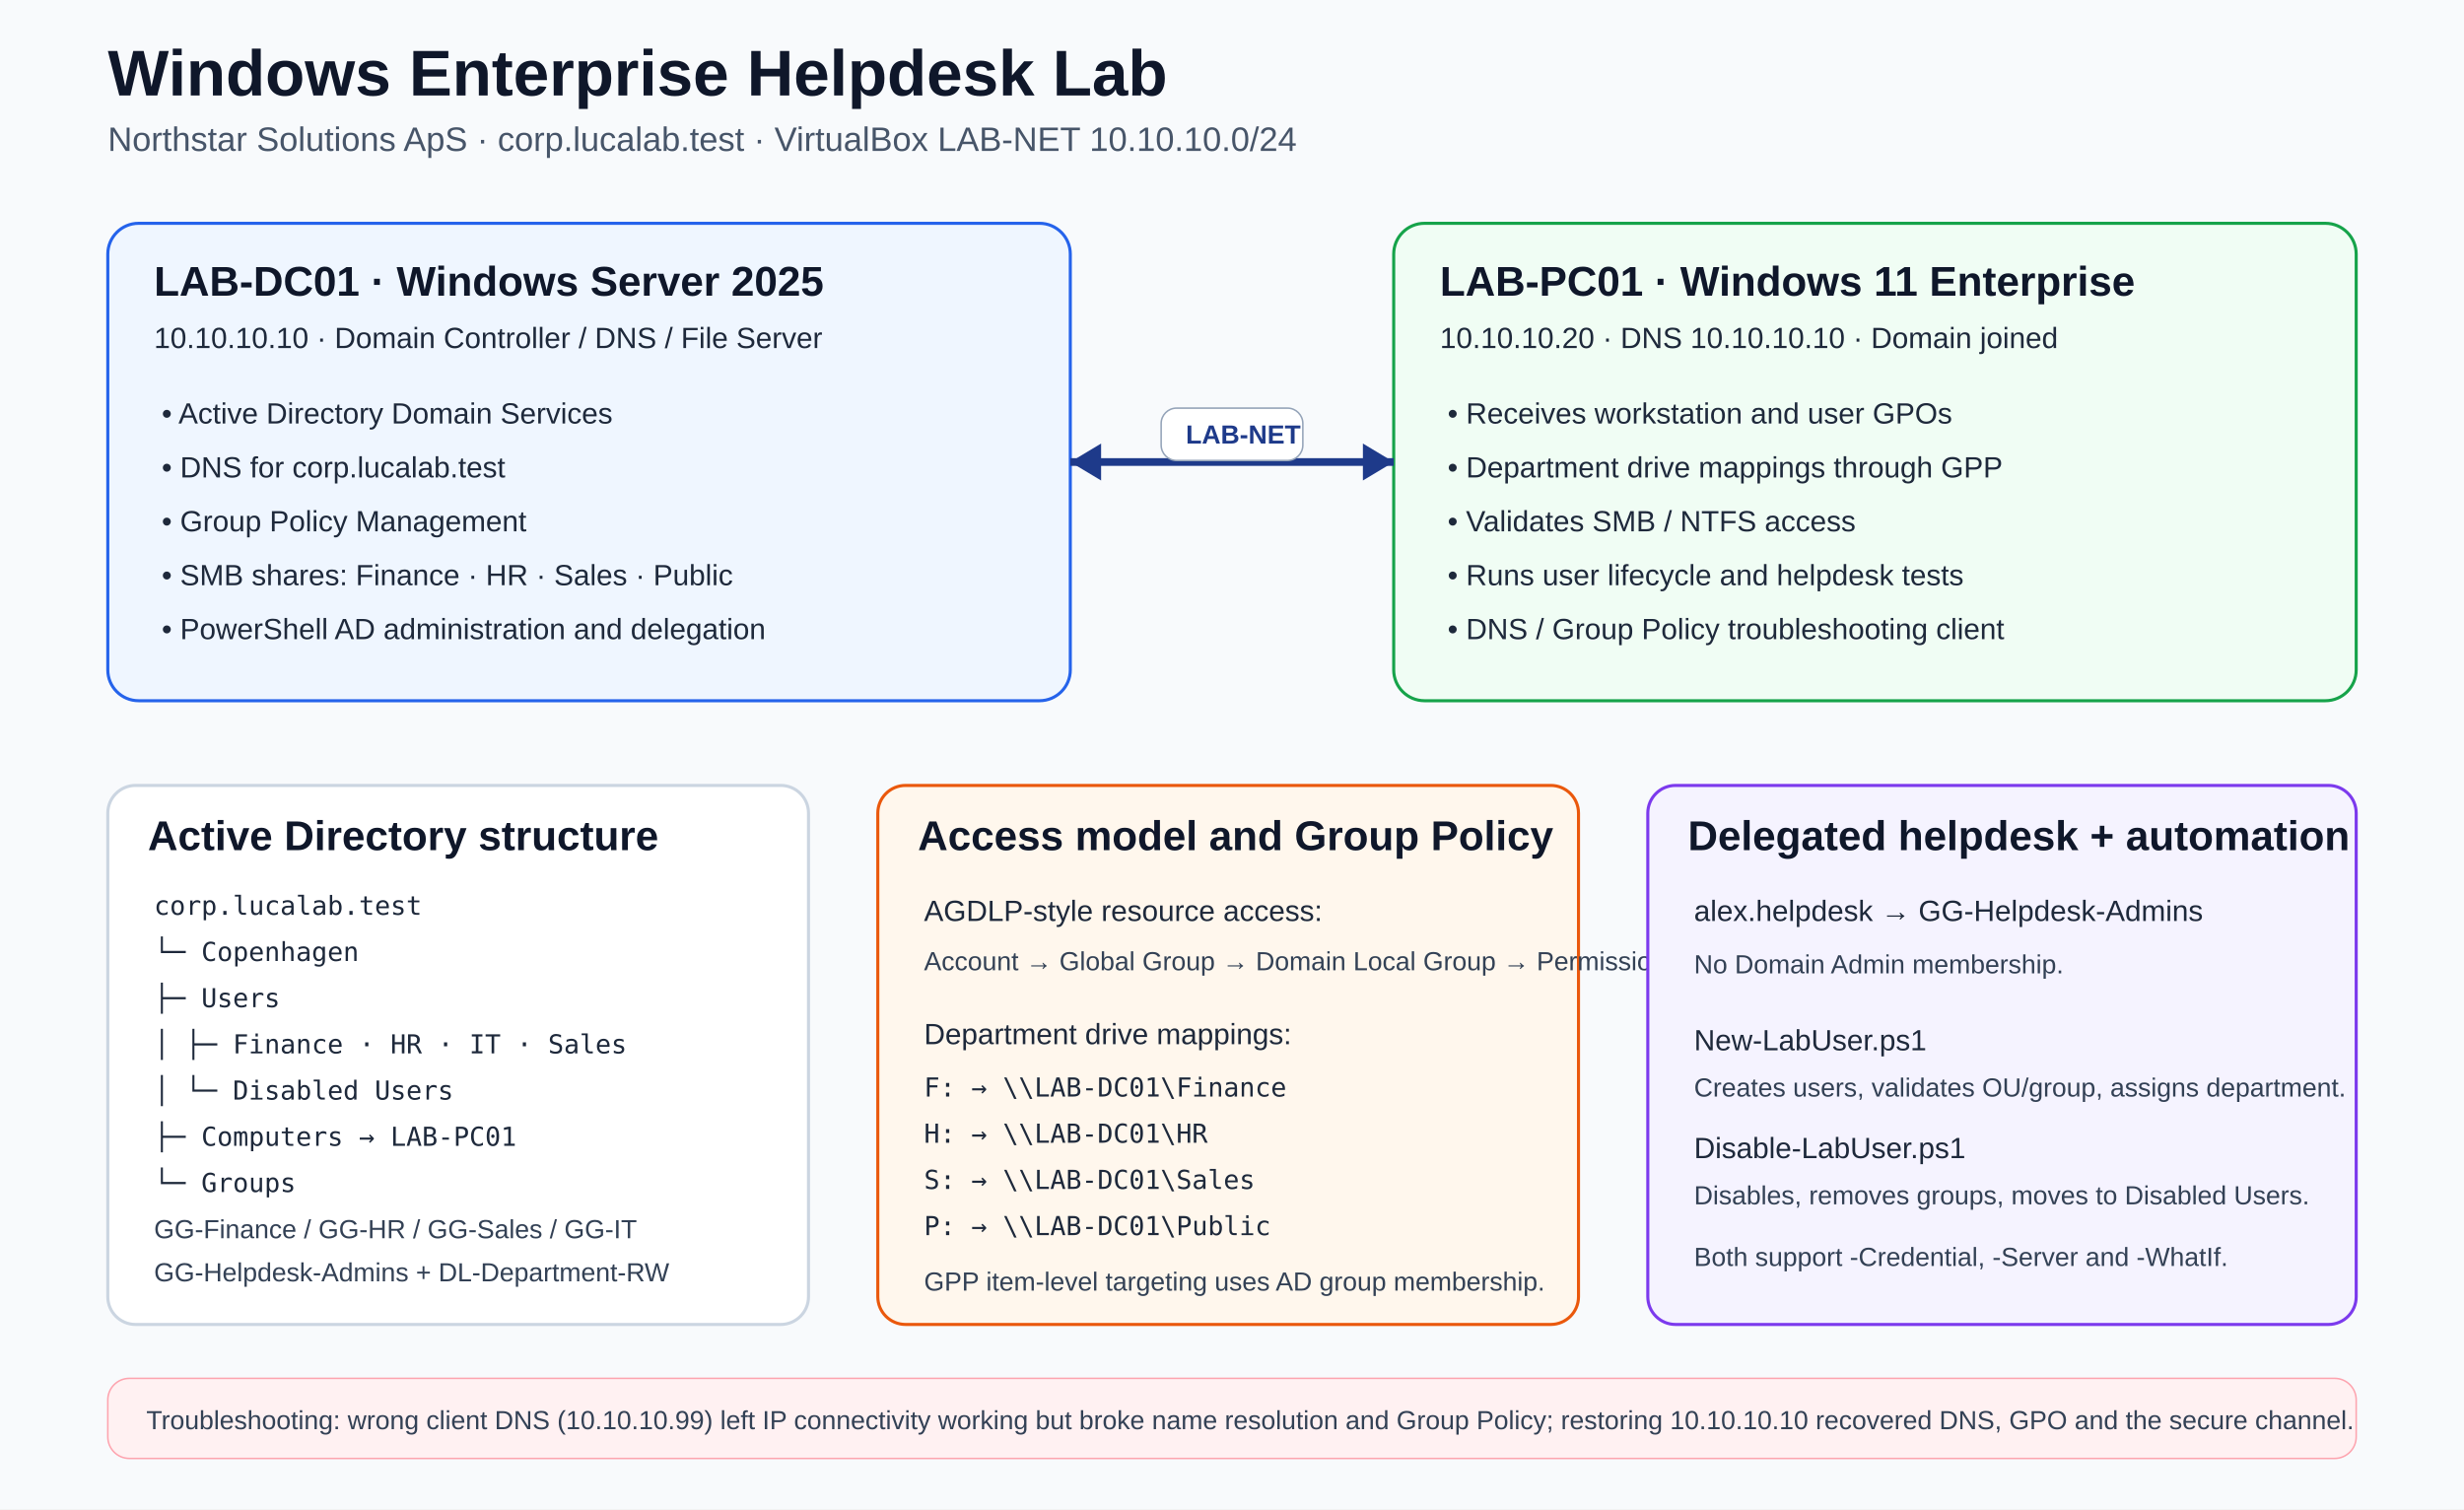
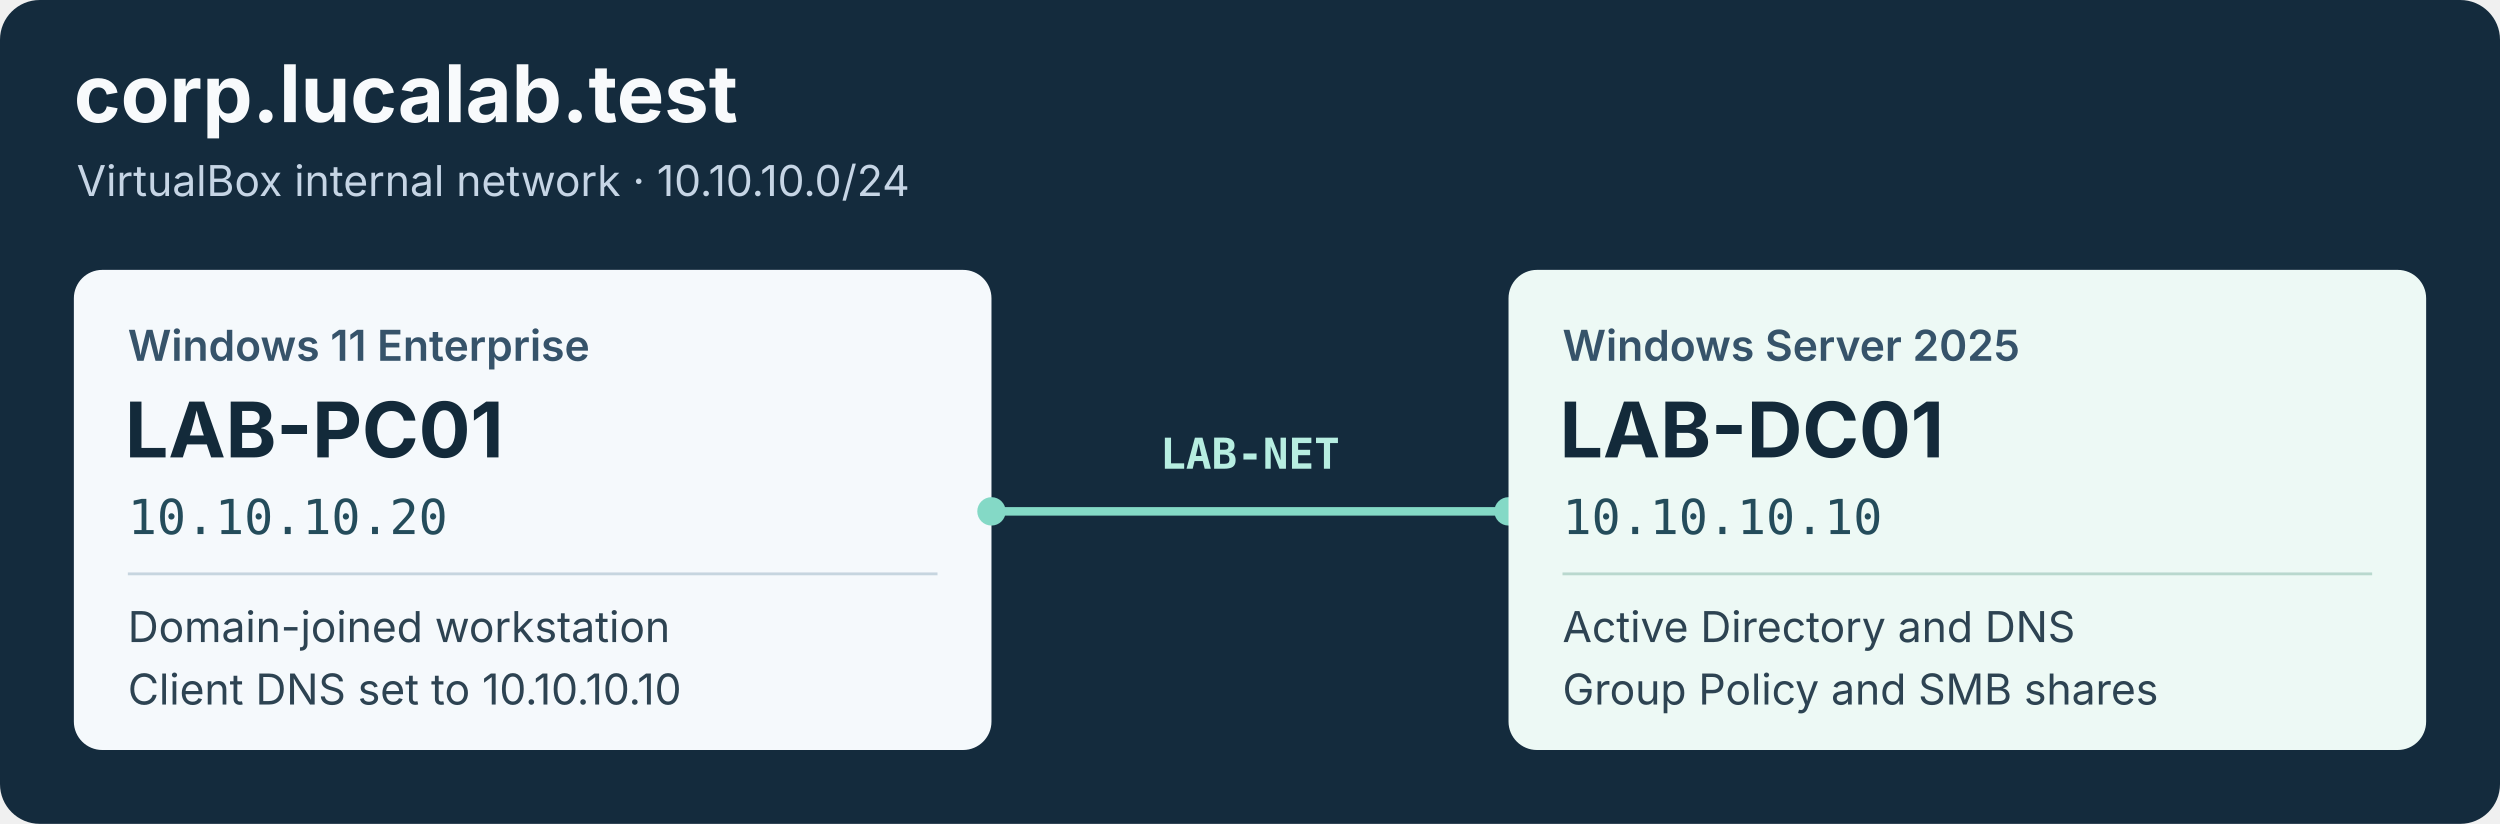
- <svg xmlns="http://www.w3.org/2000/svg" width="1600" height="980" viewBox="0 0 1600 980">
+ <svg xmlns="http://www.w3.org/2000/svg" width="880" height="290" viewBox="0 0 880 290" role="img" aria-labelledby="title desc">
  <style>
-   .bg{fill:#f8fafc}.card{fill:#fff;stroke:#cbd5e1;stroke-width:2}.dc{fill:#eff6ff;stroke:#2563eb}.pc{fill:#f0fdf4;stroke:#16a34a}.access{fill:#fff7ed;stroke:#ea580c}.help{fill:#f5f3ff;stroke:#7c3aed}
-   .title{font:700 42px Arial,sans-serif;fill:#0f172a}.sub{font:22px Arial,sans-serif;fill:#475569}.h{font:700 27px Arial,sans-serif;fill:#0f172a}.t{font:19px Arial,sans-serif;fill:#1e293b}.small{font:17px Arial,sans-serif;fill:#334155}.mono{font:17px Consolas,monospace;fill:#1e293b}.label{font:700 17px Arial,sans-serif;fill:#1e3a8a}
- </style>
-   <rect class="bg" width="1600" height="980" />
-   <text x="70" y="62" class="title">Windows Enterprise Helpdesk Lab</text>
-   <text x="70" y="98" class="sub">Northstar Solutions ApS · corp.lucalab.test · VirtualBox LAB-NET 10.10.10.0/24</text>
-   <rect x="70" y="145" width="625" height="310" rx="20" class="card dc" />
-   <text x="100" y="192" class="h">LAB-DC01 · Windows Server 2025</text>
-   <text x="100" y="226" class="t">10.10.10.10 · Domain Controller / DNS / File Server</text>
-   <text x="105" y="275" class="t">• Active Directory Domain Services</text>
-   <text x="105" y="310" class="t">• DNS for corp.lucalab.test</text>
-   <text x="105" y="345" class="t">• Group Policy Management</text>
-   <text x="105" y="380" class="t">• SMB shares: Finance · HR · Sales · Public</text>
-   <text x="105" y="415" class="t">• PowerShell AD administration and delegation</text>
-   <rect x="905" y="145" width="625" height="310" rx="20" class="card pc" />
-   <text x="935" y="192" class="h">LAB-PC01 · Windows 11 Enterprise</text>
-   <text x="935" y="226" class="t">10.10.10.20 · DNS 10.10.10.10 · Domain joined</text>
-   <text x="940" y="275" class="t">• Receives workstation and user GPOs</text>
-   <text x="940" y="310" class="t">• Department drive mappings through GPP</text>
-   <text x="940" y="345" class="t">• Validates SMB / NTFS access</text>
-   <text x="940" y="380" class="t">• Runs user lifecycle and helpdesk tests</text>
-   <text x="940" y="415" class="t">• DNS / Group Policy troubleshooting client</text>
-   <line x1="695" y1="300" x2="905" y2="300" stroke="#1e3a8a" stroke-width="5" />
-   <polygon points="715,288 695,300 715,312" fill="#1e3a8a" />
-   <polygon points="885,288 905,300 885,312" fill="#1e3a8a" />
-   <rect x="754" y="265" width="92" height="34" rx="10" fill="#fff" stroke="#94a3b8" />
-   <text x="770" y="288" class="label">LAB-NET</text>
-   <rect x="70" y="510" width="455" height="350" rx="18" class="card" />
-   <text x="96" y="552" class="h">Active Directory structure</text>
-   <text x="100" y="594" class="mono">corp.lucalab.test</text>
-   <text x="100" y="624" class="mono">└─ Copenhagen</text>
-   <text x="100" y="654" class="mono">   ├─ Users</text>
-   <text x="100" y="684" class="mono">   │  ├─ Finance · HR · IT · Sales</text>
-   <text x="100" y="714" class="mono">   │  └─ Disabled Users</text>
-   <text x="100" y="744" class="mono">   ├─ Computers → LAB-PC01</text>
-   <text x="100" y="774" class="mono">   └─ Groups</text>
-   <text x="100" y="804" class="small">GG-Finance / GG-HR / GG-Sales / GG-IT</text>
-   <text x="100" y="832" class="small">GG-Helpdesk-Admins + DL-Department-RW</text>
-   <rect x="570" y="510" width="455" height="350" rx="18" class="card access" />
-   <text x="596" y="552" class="h">Access model and Group Policy</text>
-   <text x="600" y="598" class="t">AGDLP-style resource access:</text>
-   <text x="600" y="630" class="small">Account → Global Group → Domain Local Group → Permission</text>
-   <text x="600" y="678" class="t">Department drive mappings:</text>
-   <text x="600" y="712" class="mono">F: → \\LAB-DC01\Finance</text>
-   <text x="600" y="742" class="mono">H: → \\LAB-DC01\HR</text>
-   <text x="600" y="772" class="mono">S: → \\LAB-DC01\Sales</text>
-   <text x="600" y="802" class="mono">P: → \\LAB-DC01\Public</text>
-   <text x="600" y="838" class="small">GPP item-level targeting uses AD group membership.</text>
-   <rect x="1070" y="510" width="460" height="350" rx="18" class="card help" />
-   <text x="1096" y="552" class="h">Delegated helpdesk + automation</text>
-   <text x="1100" y="598" class="t">alex.helpdesk → GG-Helpdesk-Admins</text>
-   <text x="1100" y="632" class="small">No Domain Admin membership.</text>
-   <text x="1100" y="682" class="t">New-LabUser.ps1</text>
-   <text x="1100" y="712" class="small">Creates users, validates OU/group, assigns department.</text>
-   <text x="1100" y="752" class="t">Disable-LabUser.ps1</text>
-   <text x="1100" y="782" class="small">Disables, removes groups, moves to Disabled Users.</text>
-   <text x="1100" y="822" class="small">Both support -Credential, -Server and -WhatIf.</text>
-   <rect x="70" y="895" width="1460" height="52" rx="14" fill="#fff1f2" stroke="#fda4af" />
-   <text x="95" y="928" class="small">Troubleshooting: wrong client DNS (10.10.10.99) left IP connectivity working but broke name resolution and Group Policy; restoring 10.10.10.10 recovered DNS, GPO and the secure channel.</text>
+     text { font-family: Inter, "DejaVu Sans", Arial, sans-serif; }
+     .domain { font-size: 28px; font-weight: 700; fill: #f8fafc; }
+     .network { font-size: 15px; fill: #c6d5e5; }
+     .platform { font-size: 15px; font-weight: 600; fill: #36536a; }
+     .host { font-size: 27px; font-weight: 700; fill: #132a3a; }
+     .ip { font: 17px "DejaVu Sans Mono", Consolas, monospace; fill: #244c5b; }
+     .detail { font-size: 15px; fill: #2d4352; }
+     .link { font: 600 15px "DejaVu Sans Mono", Consolas, monospace; fill: #b7eee1; }
+   </style>
+   <rect width="880" height="290" rx="14" fill="#142b3d" />
+   <text x="26" y="43" class="domain">corp.lucalab.test</text>
+   <text x="27" y="69" class="network">VirtualBox internal network · 10.10.10.0/24</text>
+   <g transform="translate(26 95)">
+     <rect width="323" height="169" rx="10" fill="#f5f9fc" />
+     <text x="19" y="32" class="platform">Windows 11 Enterprise</text>
+     <text x="18" y="66" class="host">LAB-PC01</text>
+     <text x="19" y="93" class="ip">10.10.10.20</text>
+     <path d="M19 107 H304" stroke="#c6d5df" />
+     <text x="19" y="131" class="detail">Domain-joined workstation</text>
+     <text x="19" y="153" class="detail">Client DNS set to 10.10.10.10</text>
+   </g>
+   <g>
+     <path d="M349 180 H531" fill="none" stroke="#84d9c6" stroke-width="3" />
+     <circle cx="349" cy="180" r="5" fill="#84d9c6" />
+     <circle cx="531" cy="180" r="5" fill="#84d9c6" />
+     <text x="440" y="165" text-anchor="middle" class="link">LAB-NET</text>
+   </g>
+   <g transform="translate(531 95)">
+     <rect width="323" height="169" rx="10" fill="#edf9f5" />
+     <text x="19" y="32" class="platform">Windows Server 2025</text>
+     <text x="18" y="66" class="host">LAB-DC01</text>
+     <text x="19" y="93" class="ip">10.10.10.10</text>
+     <path d="M19 107 H304" stroke="#b9d8ce" />
+     <text x="19" y="131" class="detail">Active Directory and DNS</text>
+     <text x="19" y="153" class="detail">Group Policy and SMB shares</text>
+   </g>
</svg>
